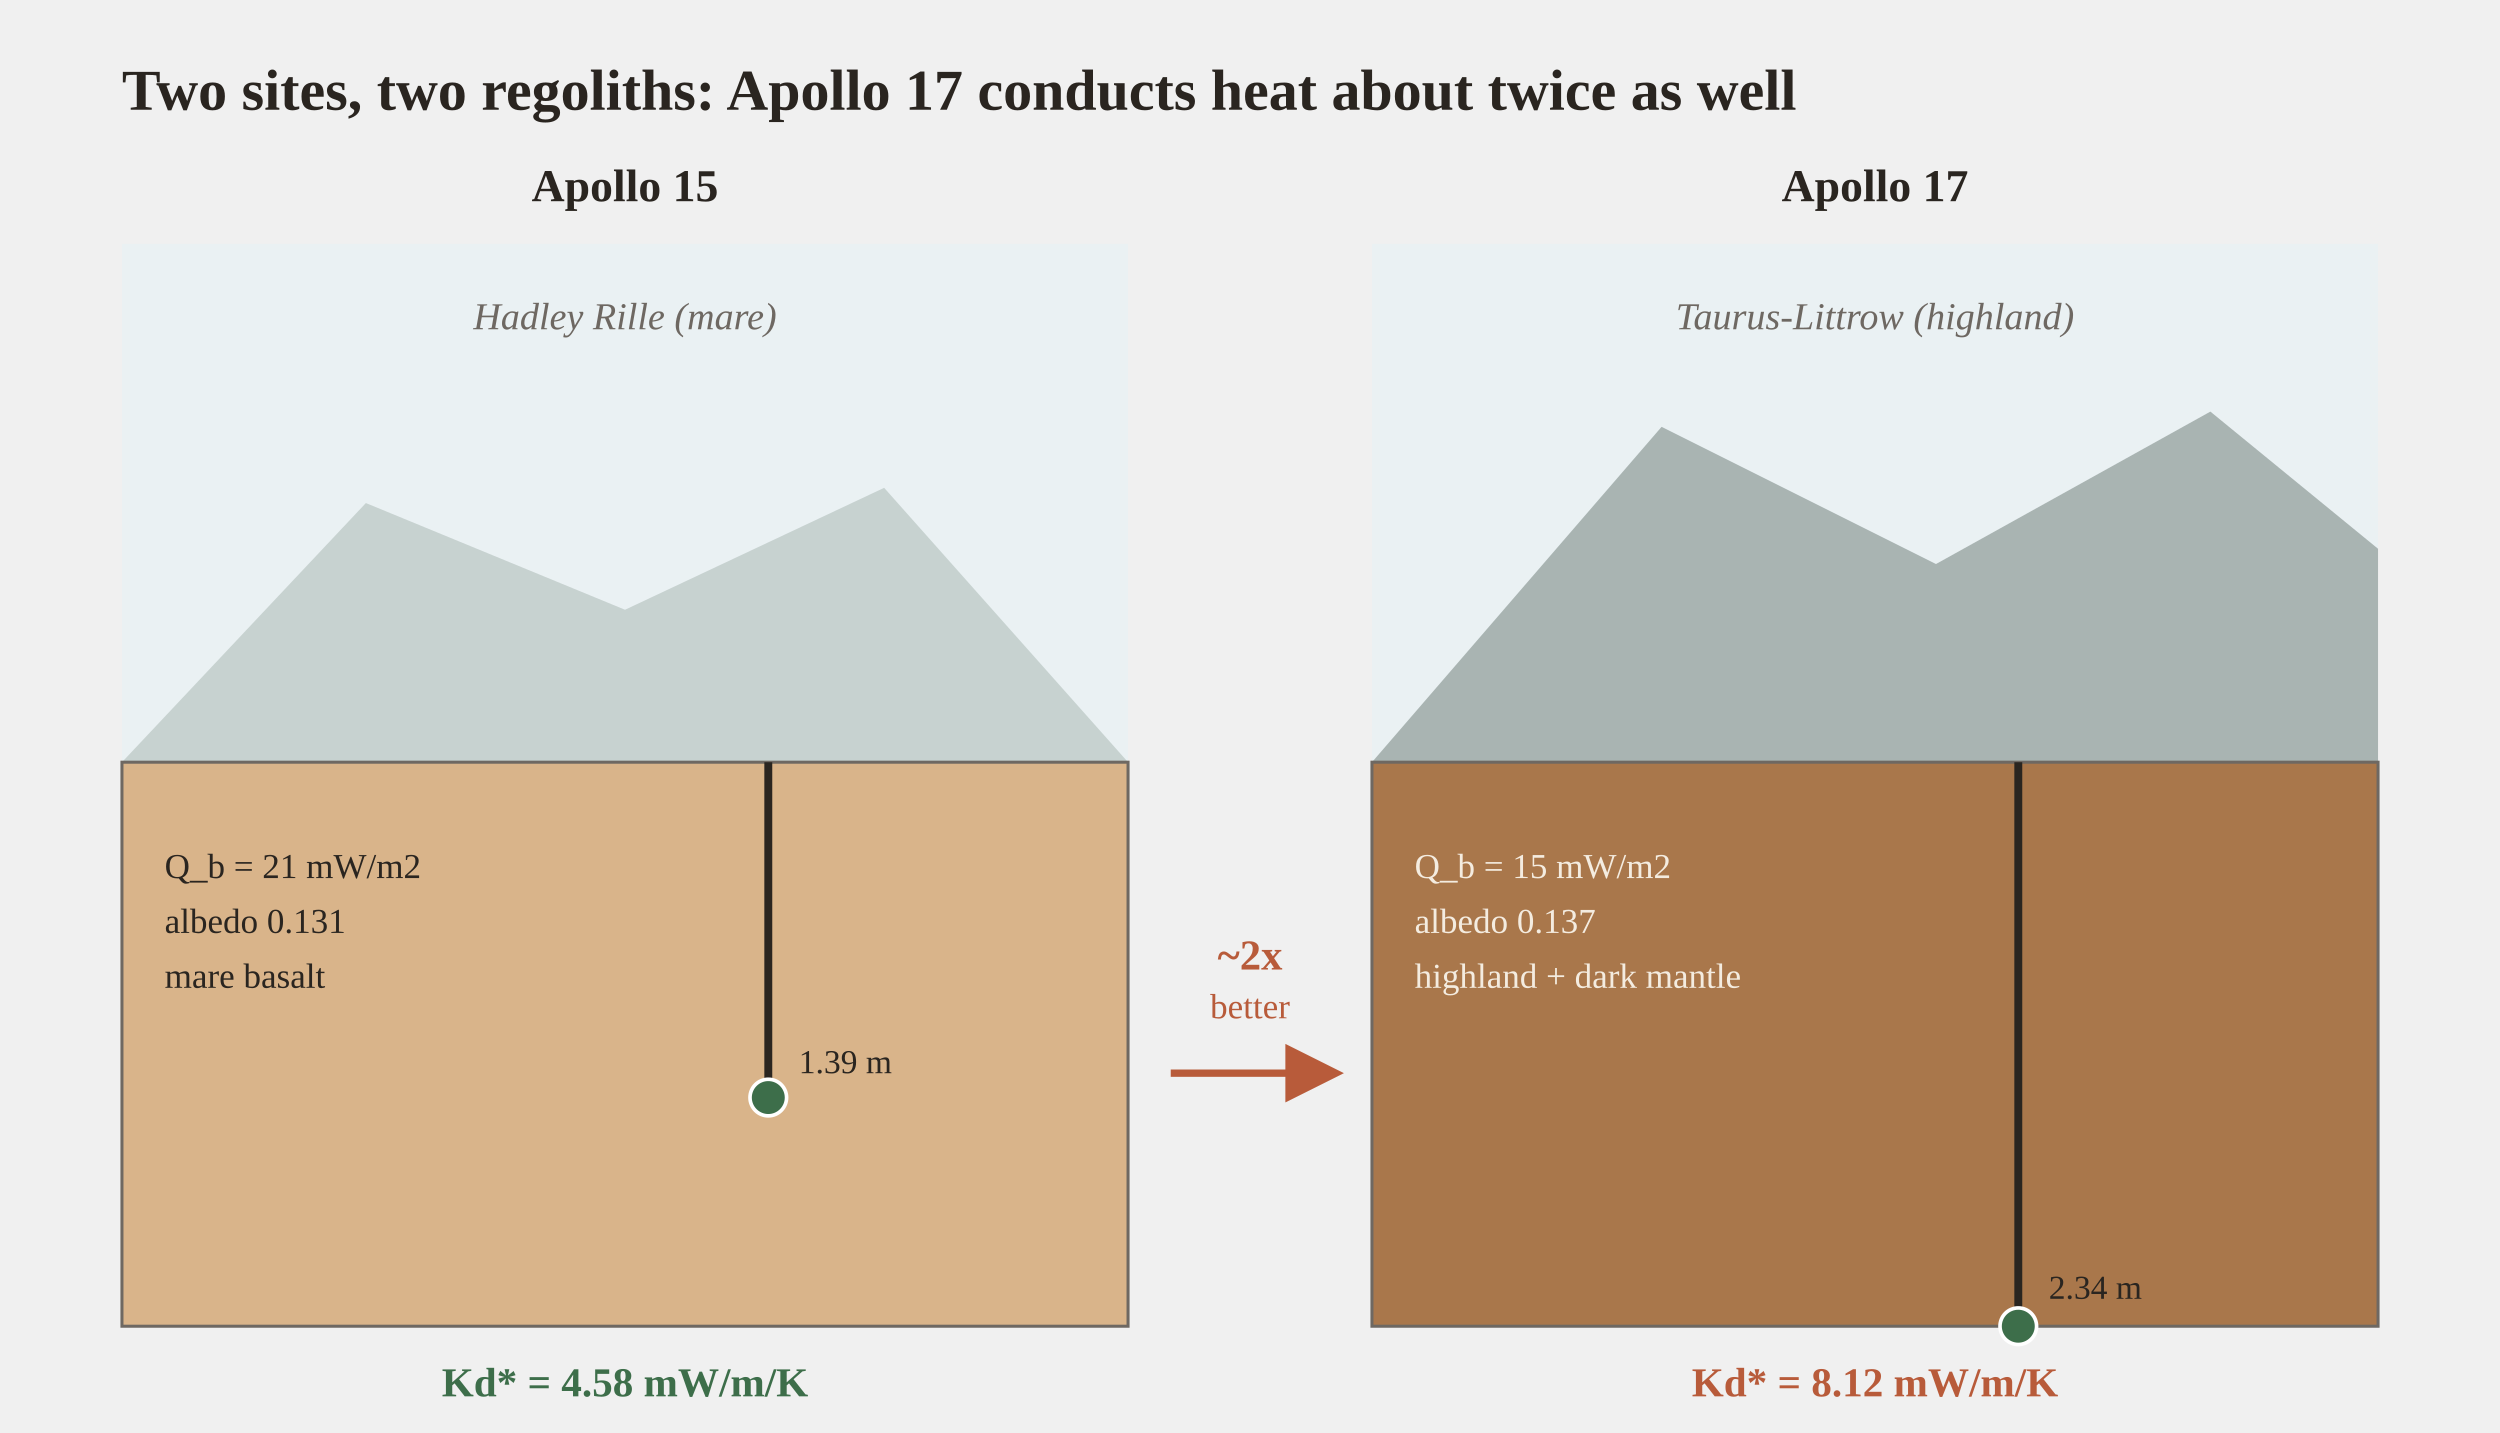
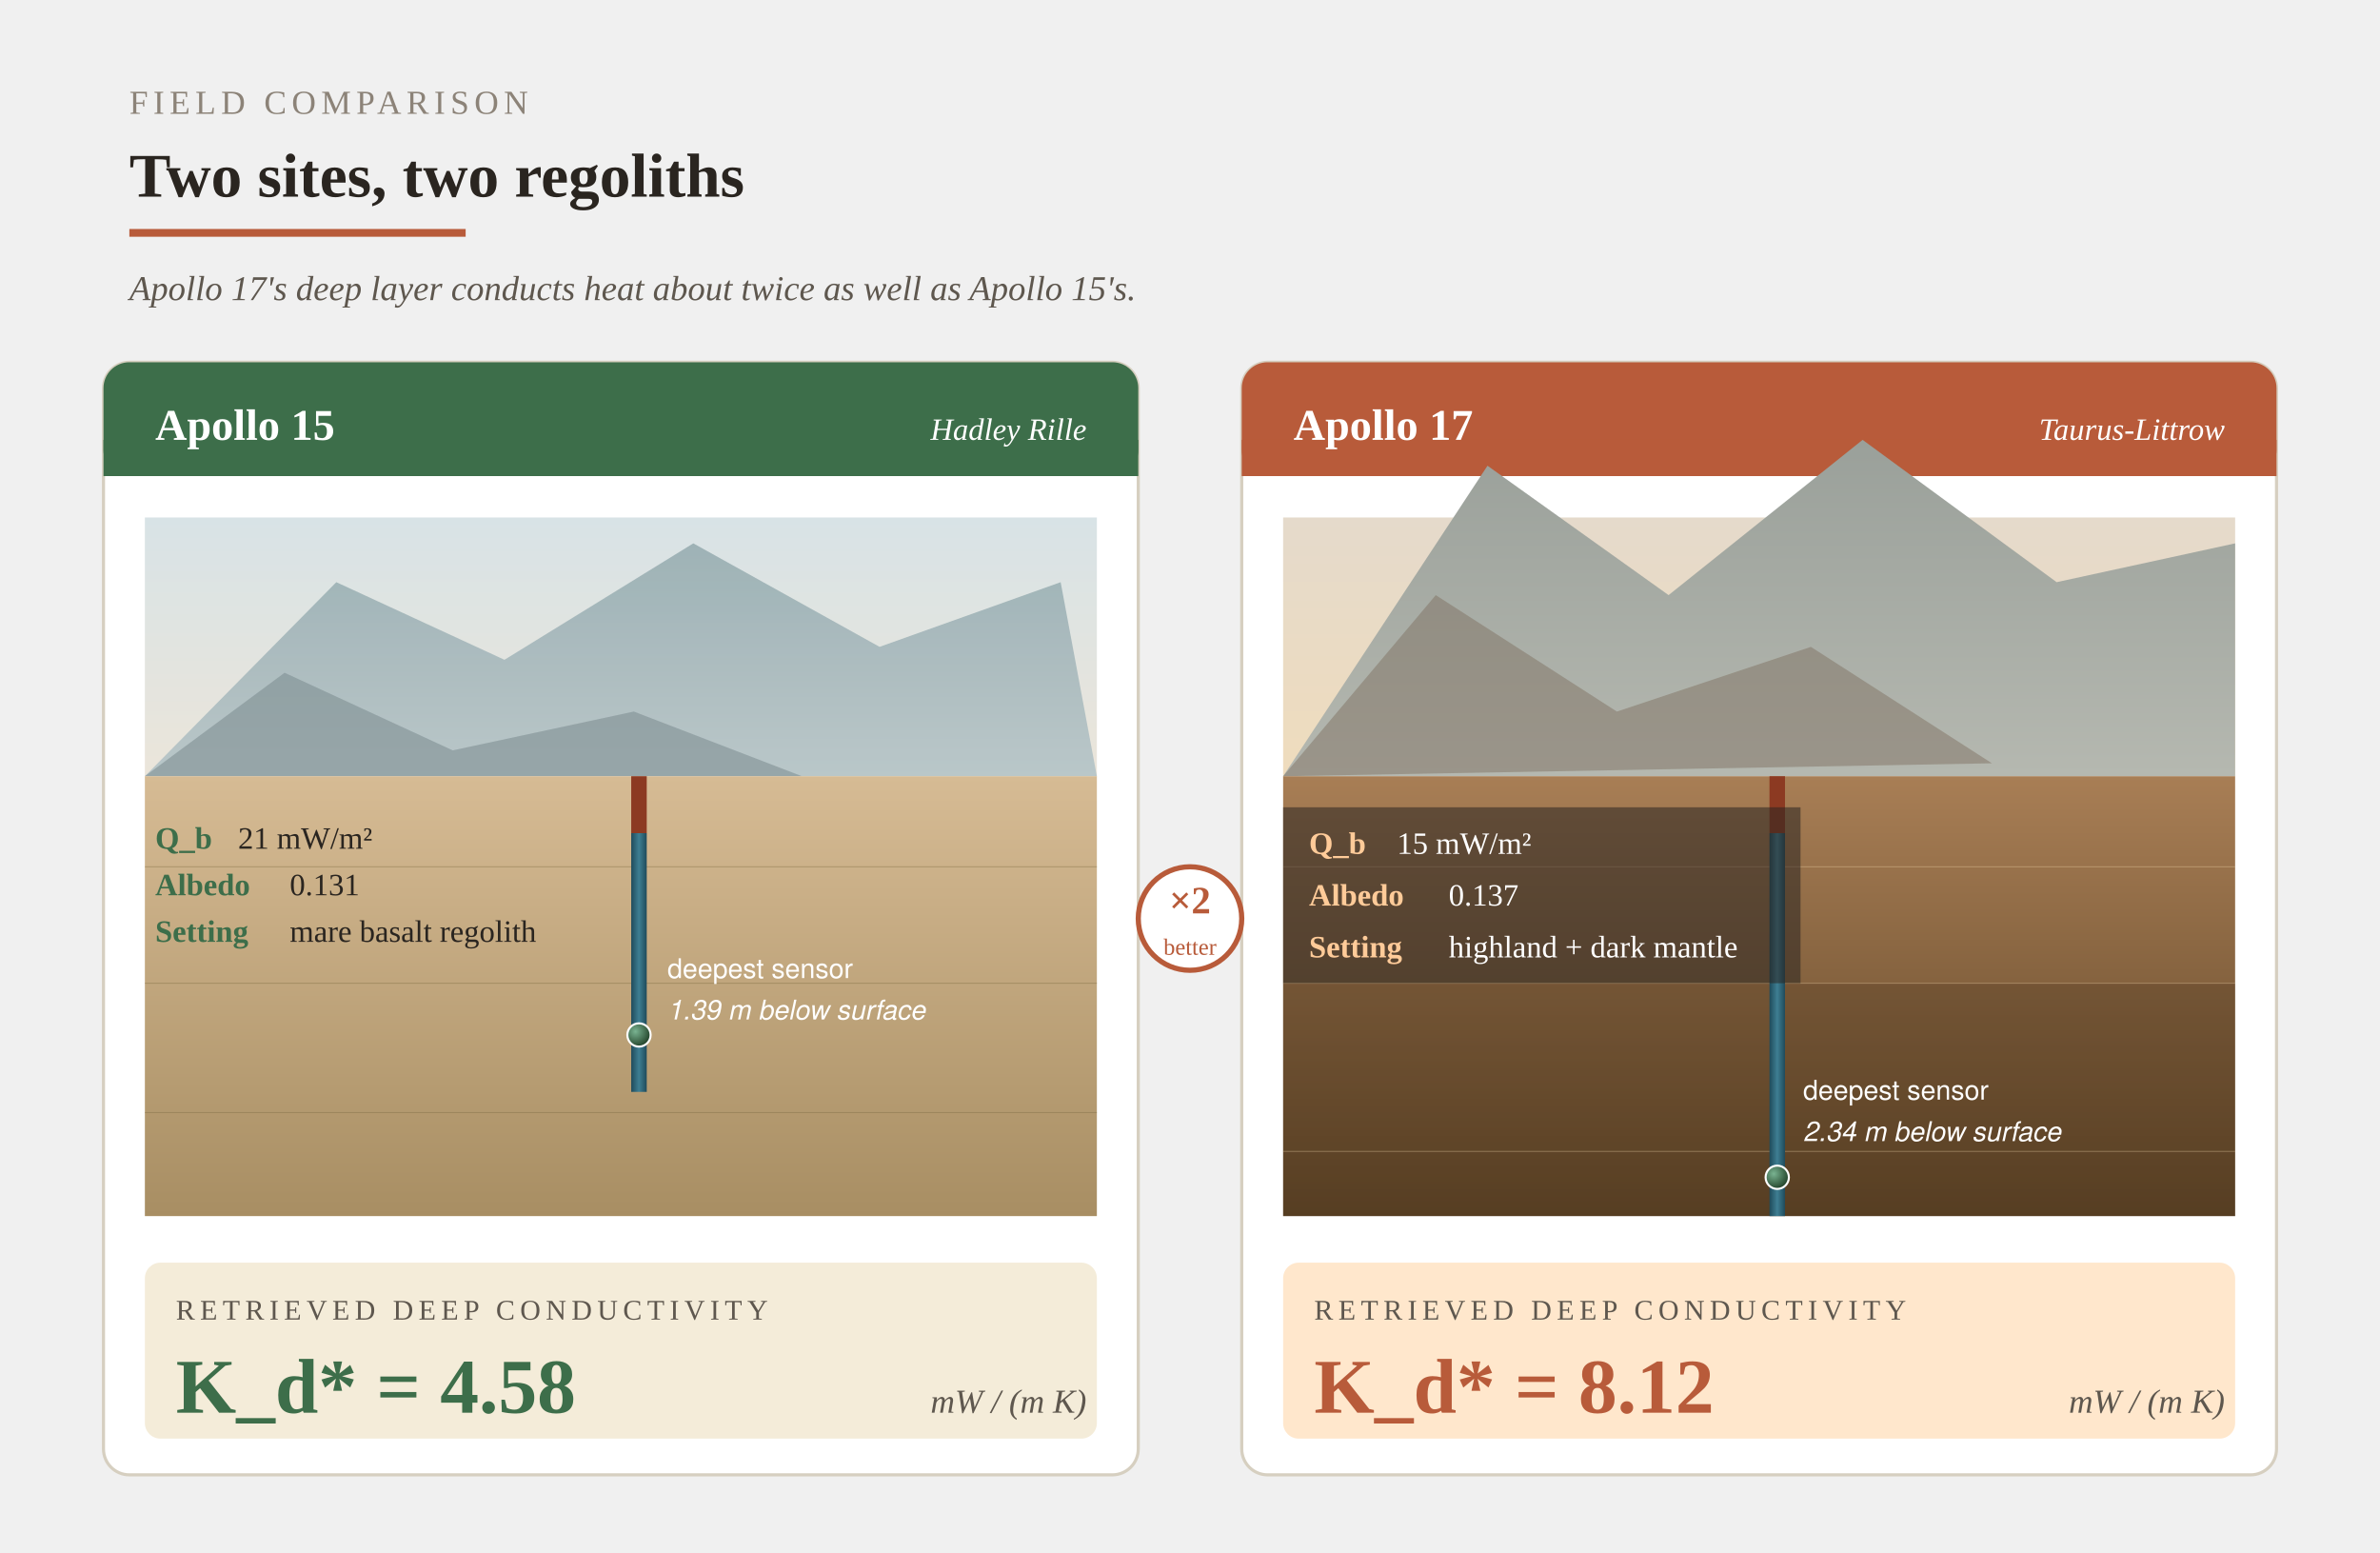
- <svg xmlns="http://www.w3.org/2000/svg" viewBox="0 0 820 470" font-family="Georgia, 'Times New Roman', serif">
-   <text x="40" y="36" font-size="19" font-weight="700" fill="#2A2520">Two sites, two regoliths: Apollo 17 conducts heat about twice as well</text>
-   <text x="205" y="66" font-size="15" font-weight="700" fill="#2A2520" text-anchor="middle">Apollo 15</text>
-   <rect x="40" y="80" width="330" height="170" fill="#EAF1F3" />
-   <polygon points="40,250 120,165 205,200 290,160 370,250" fill="#C7D2D0" />
-   <text x="205" y="108" font-size="12.5" font-style="italic" fill="#6E6862" text-anchor="middle">Hadley Rille (mare)</text>
-   <rect x="40" y="250" width="330" height="185" fill="#D9B48A" stroke="#6E6862" stroke-width="1" />
-   <line x1="252" y1="250" x2="252" y2="360" stroke="#2A2520" stroke-width="2.6" />
-   <circle cx="252" cy="360" r="6" fill="#3D6E4A" stroke="#fff" stroke-width="1.2" />
-   <text x="262" y="352" font-size="11" fill="#2A2520">1.39 m</text>
-   <g font-size="11.5" fill="#2A2520">
-     <text x="54" y="288">Q_b = 21 mW/m2</text>
-     <text x="54" y="306">albedo 0.131</text>
-     <text x="54" y="324">mare basalt</text>
+ <svg xmlns="http://www.w3.org/2000/svg" viewBox="0 0 920 600" font-family="Georgia, 'Times New Roman', serif">
+   <defs>
+     <linearGradient id="sky15" x1="0" y1="0" x2="0" y2="1">
+       <stop offset="0" stop-color="#D8E3E6" />
+       <stop offset="1" stop-color="#EBE5DA" />
+     </linearGradient>
+     <linearGradient id="sky17" x1="0" y1="0" x2="0" y2="1">
+       <stop offset="0" stop-color="#E5DACB" />
+       <stop offset="1" stop-color="#EFDCBD" />
+     </linearGradient>
+     <linearGradient id="reg15" x1="0" y1="0" x2="0" y2="1">
+       <stop offset="0" stop-color="#D6BB94" />
+       <stop offset="1" stop-color="#A88E63" />
+     </linearGradient>
+     <linearGradient id="reg17" x1="0" y1="0" x2="0" y2="1">
+       <stop offset="0" stop-color="#A87E55" />
+       <stop offset="1" stop-color="#5E4426" />
+     </linearGradient>
+     <linearGradient id="mtn15" x1="0" y1="0" x2="0" y2="1">
+       <stop offset="0" stop-color="#9BAFB3" />
+       <stop offset="1" stop-color="#B7C5C8" />
+     </linearGradient>
+     <linearGradient id="mtn17" x1="0" y1="0" x2="0" y2="1">
+       <stop offset="0" stop-color="#9AA09A" />
+       <stop offset="1" stop-color="#B5B8B0" />
+     </linearGradient>
+     <linearGradient id="probe" x1="0" y1="0" x2="1" y2="0">
+       <stop offset="0" stop-color="#1F4B5B" />
+       <stop offset="0.5" stop-color="#3E7E92" />
+       <stop offset="1" stop-color="#1F4B5B" />
+     </linearGradient>
+     <radialGradient id="bead" cx="0.35" cy="0.35" r="0.7">
+       <stop offset="0" stop-color="#79B391" />
+       <stop offset="1" stop-color="#1F3F26" />
+     </radialGradient>
+   </defs>
+   <text x="50" y="44" font-size="13" letter-spacing="2" fill="#8C8378">FIELD COMPARISON</text>
+   <text x="50" y="76" font-size="24" font-weight="700" fill="#2A2520">Two sites, two regoliths</text>
+   <line x1="50" y1="90" x2="180" y2="90" stroke="#B85B3A" stroke-width="3" />
+   <text x="50" y="116" font-size="13.5" fill="#5E574E" font-style="italic">Apollo 17's deep layer conducts heat about twice as well as Apollo 15's.</text>
+   <rect x="40" y="140" width="400" height="430" rx="10" fill="#FFFFFF" stroke="#D6CFC0" stroke-width="1.2" />
+   <rect x="40" y="140" width="400" height="44" rx="10" fill="#3D6E4A" />
+   <rect x="40" y="170" width="400" height="14" fill="#3D6E4A" />
+   <text x="60" y="170" font-size="17" font-weight="700" fill="#FFFFFF">Apollo 15</text>
+   <text x="420" y="170" font-size="12" fill="#FFFFFF" text-anchor="end" font-style="italic">Hadley Rille</text>
+   <rect x="56" y="200" width="368" height="100" fill="url(#sky15)" />
+   <polygon points="56,300 130,225 195,255 268,210 340,250 410,225 424,300" fill="url(#mtn15)" opacity="0.95" />
+   <polygon points="56,300 110,260 175,290 245,275 310,300" fill="#7A8A8E" opacity="0.55" />
+   <rect x="56" y="300" width="368" height="170" fill="url(#reg15)" />
+   <g stroke="#7E6A40" stroke-width="0.4" opacity="0.4">
+     <line x1="56" y1="335" x2="424" y2="335" />
+     <line x1="56" y1="380" x2="424" y2="380" />
+     <line x1="56" y1="430" x2="424" y2="430" />
  </g>
-   <text x="205" y="458" font-size="13.5" font-weight="700" fill="#3D6E4A" text-anchor="middle">Kd* = 4.58 mW/m/K</text>
-   <text x="615" y="66" font-size="15" font-weight="700" fill="#2A2520" text-anchor="middle">Apollo 17</text>
-   <rect x="450" y="80" width="330" height="170" fill="#EAF1F3" />
-   <polygon points="450,250 545,140 635,185 725,135 780,180 780,250" fill="#A9B4B2" />
-   <text x="615" y="108" font-size="12.5" font-style="italic" fill="#6E6862" text-anchor="middle">Taurus-Littrow (highland)</text>
-   <rect x="450" y="250" width="330" height="185" fill="#A9774B" stroke="#6E6862" stroke-width="1" />
-   <line x1="662" y1="250" x2="662" y2="435" stroke="#2A2520" stroke-width="2.6" />
-   <circle cx="662" cy="435" r="6" fill="#3D6E4A" stroke="#fff" stroke-width="1.2" />
-   <text x="672" y="426" font-size="11" fill="#2A2520">2.34 m</text>
-   <g font-size="11.5" fill="#F4ECE0">
-     <text x="464" y="288">Q_b = 15 mW/m2</text>
-     <text x="464" y="306">albedo 0.137</text>
-     <text x="464" y="324">highland + dark mantle</text>
+   <rect x="244" y="300" width="6" height="22" fill="#8C3A22" />
+   <rect x="244" y="322" width="6" height="100" fill="url(#probe)" />
+   <circle cx="247" cy="400" r="4.5" fill="url(#bead)" stroke="#FFFFFF" stroke-width="0.8" />
+   <g font-size="10.5" fill="#FFFFFF" font-family="Helvetica, Arial, sans-serif">
+     <text x="258" y="378">deepest sensor</text>
+     <text x="258" y="394" font-style="italic">1.39 m below surface</text>
  </g>
-   <text x="615" y="458" font-size="13.5" font-weight="700" fill="#B85B3A" text-anchor="middle">Kd* = 8.12 mW/m/K</text>
-   <text x="410" y="318" font-size="14" font-weight="700" fill="#B85B3A" text-anchor="middle">~2x</text>
-   <text x="410" y="334" font-size="11.5" fill="#B85B3A" text-anchor="middle">better</text>
-   <line x1="384" y1="352" x2="436" y2="352" stroke="#B85B3A" stroke-width="2.4" marker-end="url(#a)" />
-   <defs>
-     <marker id="a" markerWidth="8" markerHeight="8" refX="6" refY="4" orient="auto">
-       <path d="M0,0 L8,4 L0,8 Z" fill="#B85B3A" />
-     </marker>
-   </defs>
+   <rect x="56" y="488" width="368" height="68" rx="6" fill="#F4ECD9" />
+   <text x="68" y="510" font-size="11" letter-spacing="2" fill="#5E574E">RETRIEVED DEEP CONDUCTIVITY</text>
+   <text x="68" y="546" font-size="30" font-weight="700" fill="#3D6E4A">K_d* = 4.58</text>
+   <text x="420" y="546" font-size="13" fill="#5E574E" text-anchor="end" font-style="italic">mW / (m K)</text>
+   <g font-size="12" fill="#2A2520">
+     <text x="60" y="328" font-weight="700" fill="#3D6E4A">Q_b</text>
+     <text x="92" y="328">21 mW/m²</text>
+     <text x="60" y="346" font-weight="700" fill="#3D6E4A">Albedo</text>
+     <text x="112" y="346">0.131</text>
+     <text x="60" y="364" font-weight="700" fill="#3D6E4A">Setting</text>
+     <text x="112" y="364">mare basalt regolith</text>
+   </g>
+   <rect x="480" y="140" width="400" height="430" rx="10" fill="#FFFFFF" stroke="#D6CFC0" stroke-width="1.2" />
+   <rect x="480" y="140" width="400" height="44" rx="10" fill="#B85B3A" />
+   <rect x="480" y="170" width="400" height="14" fill="#B85B3A" />
+   <text x="500" y="170" font-size="17" font-weight="700" fill="#FFFFFF">Apollo 17</text>
+   <text x="860" y="170" font-size="12" fill="#FFFFFF" text-anchor="end" font-style="italic">Taurus-Littrow</text>
+   <rect x="496" y="200" width="368" height="100" fill="url(#sky17)" />
+   <polygon points="496,300 575,180 645,230 720,170 795,225 864,210 864,300" fill="url(#mtn17)" />
+   <polygon points="496,300 555,230 625,275 700,250 770,295" fill="#7A6B5A" opacity="0.45" />
+   <rect x="496" y="300" width="368" height="170" fill="url(#reg17)" />
+   <rect x="496" y="380" width="368" height="90" fill="#3F2C18" opacity="0.25" />
+   <g stroke="#FFE6B8" stroke-width="0.4" opacity="0.3">
+     <line x1="496" y1="335" x2="864" y2="335" />
+     <line x1="496" y1="380" x2="864" y2="380" />
+     <line x1="496" y1="445" x2="864" y2="445" />
+   </g>
+   <rect x="684" y="300" width="6" height="22" fill="#8C3A22" />
+   <rect x="684" y="322" width="6" height="148" fill="url(#probe)" />
+   <circle cx="687" cy="455" r="4.5" fill="url(#bead)" stroke="#FFFFFF" stroke-width="0.8" />
+   <g font-size="10.5" fill="#FFFFFF" font-family="Helvetica, Arial, sans-serif">
+     <text x="697" y="425">deepest sensor</text>
+     <text x="697" y="441" font-style="italic">2.34 m below surface</text>
+   </g>
+   <rect x="496" y="488" width="368" height="68" rx="6" fill="#FFE7CC" />
+   <text x="508" y="510" font-size="11" letter-spacing="2" fill="#5E574E">RETRIEVED DEEP CONDUCTIVITY</text>
+   <text x="508" y="546" font-size="30" font-weight="700" fill="#B85B3A">K_d* = 8.12</text>
+   <text x="860" y="546" font-size="13" fill="#5E574E" text-anchor="end" font-style="italic">mW / (m K)</text>
+   <rect x="496" y="312" width="200" height="68" fill="#2A2520" opacity="0.55" />
+   <g font-size="12" fill="#FFFFFF">
+     <text x="506" y="330" font-weight="700" fill="#FFCB99">Q_b</text>
+     <text x="540" y="330">15 mW/m²</text>
+     <text x="506" y="350" font-weight="700" fill="#FFCB99">Albedo</text>
+     <text x="560" y="350">0.137</text>
+     <text x="506" y="370" font-weight="700" fill="#FFCB99">Setting</text>
+     <text x="560" y="370">highland + dark mantle</text>
+   </g>
+   <g transform="translate(460,355)">
+     <circle r="20" fill="#FFFFFF" stroke="#B85B3A" stroke-width="2" />
+     <text x="0" y="-2" font-size="15" font-weight="700" fill="#B85B3A" text-anchor="middle">×2</text>
+     <text x="0" y="14" font-size="9" fill="#B85B3A" text-anchor="middle">better</text>
+   </g>
</svg>
